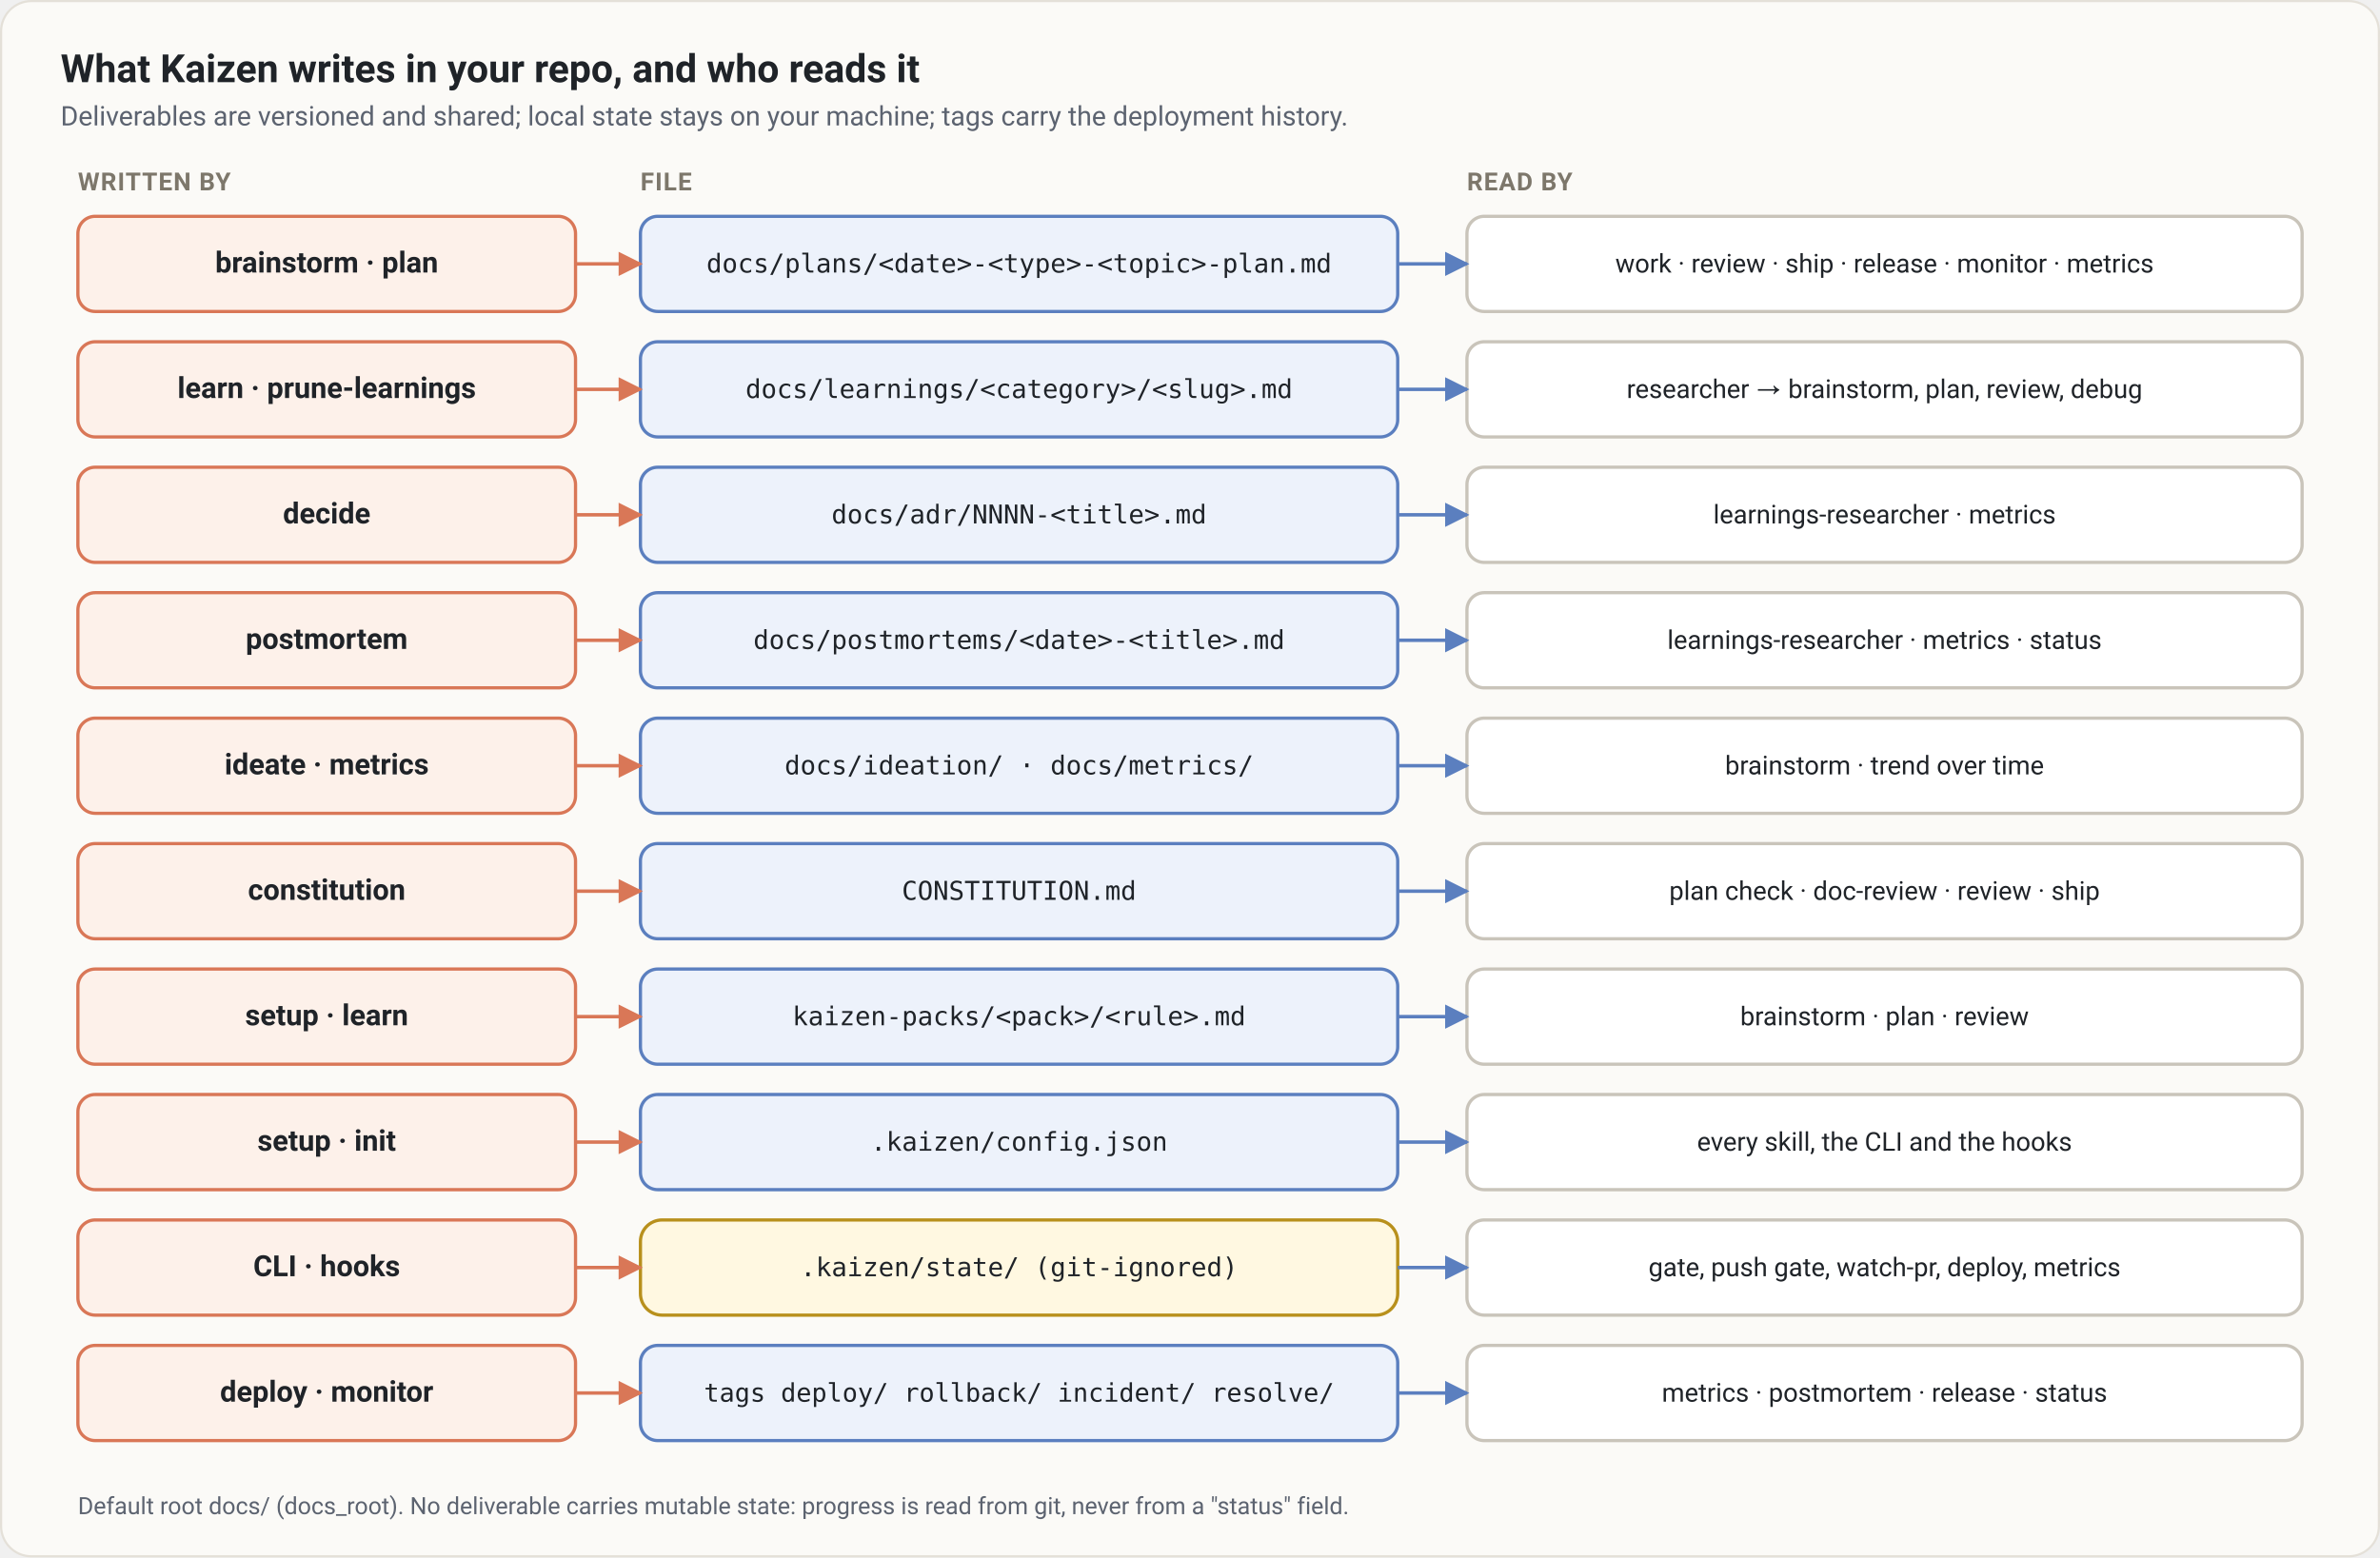
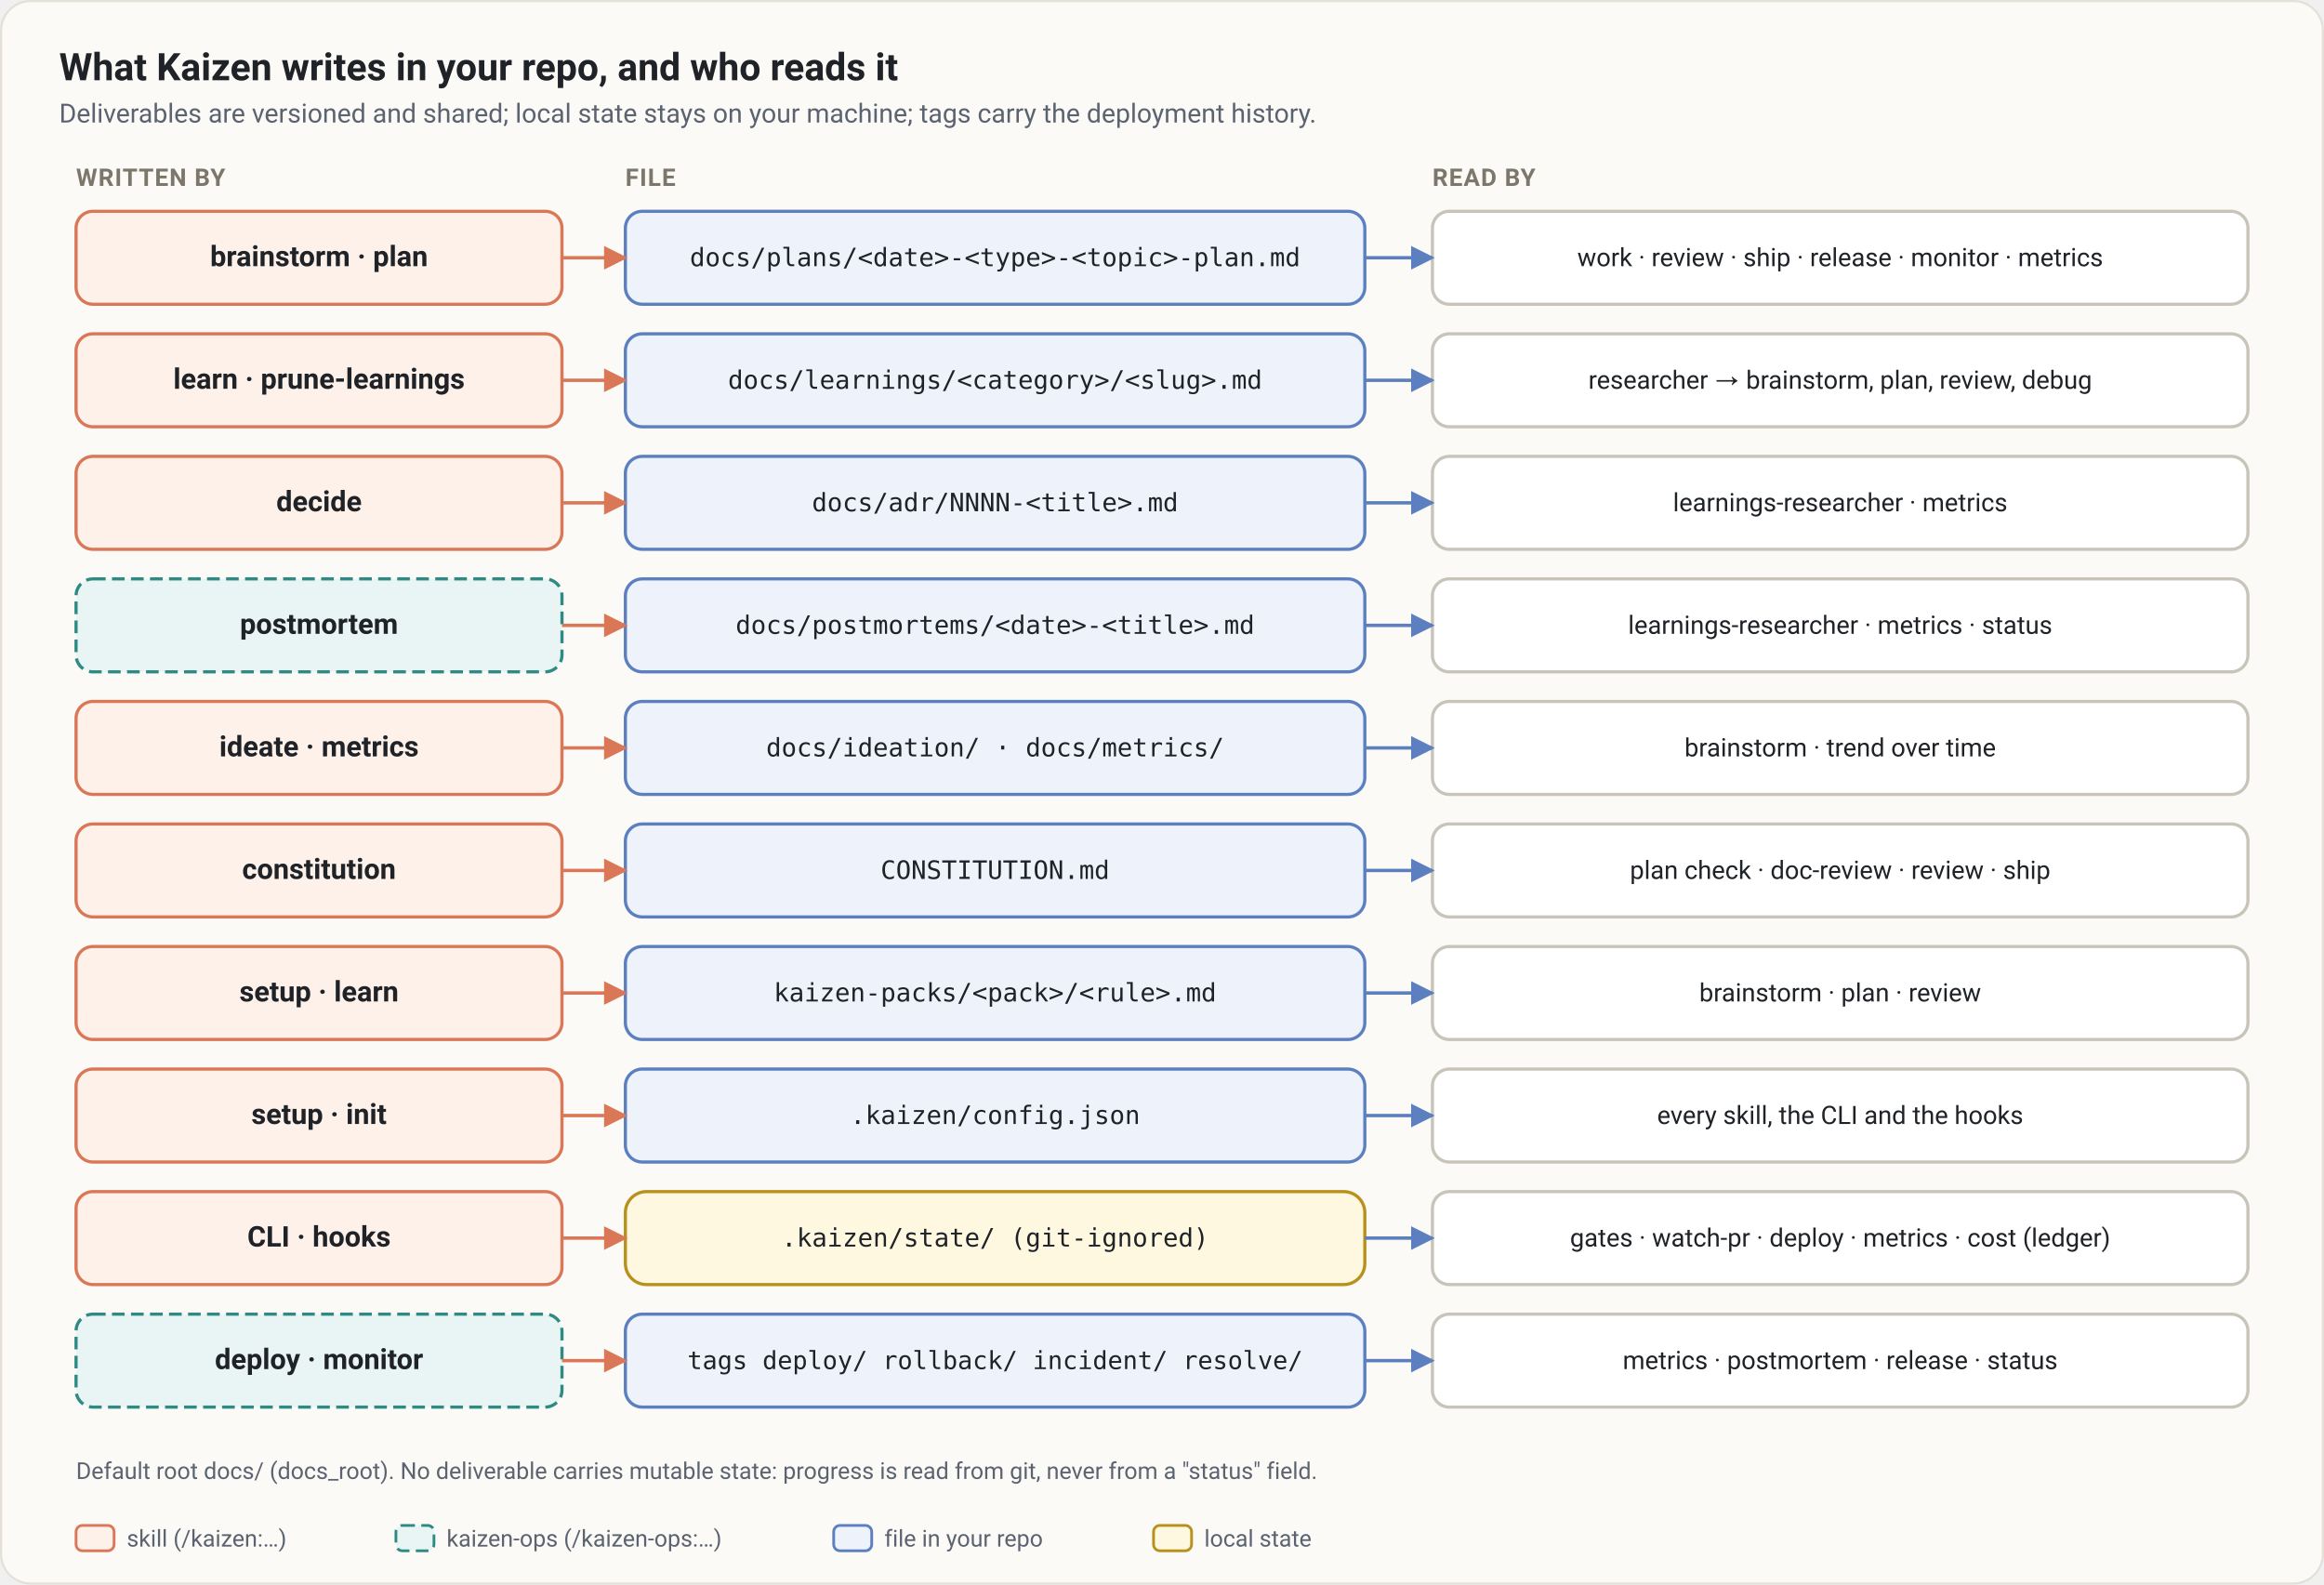
- <svg xmlns="http://www.w3.org/2000/svg" width="1100" height="720" viewBox="0 0 1100 720" role="img" aria-labelledby="t d">
+ <svg xmlns="http://www.w3.org/2000/svg" width="1100" height="750" viewBox="0 0 1100 750" role="img" aria-labelledby="t d">
  <style>
  .bg { fill: #fbfaf7; stroke: #e4e0d8; }
  text { font-family: ui-sans-serif, system-ui, -apple-system, "Segoe UI", Roboto, Helvetica, Arial, sans-serif; fill: #1f2328; }
  .title { font-size: 18px; font-weight: 700; }
  .desc { font-size: 12.5px; fill: #5c6370; }
  .label { font-size: 13.5px; font-weight: 600; }
  .t12 { font-size: 12px; }
  .sub { font-size: 11.5px; fill: #5c6370; }
  .small { font-size: 11px; fill: #5c6370; }
  .edge { font-size: 11px; fill: #5c6370; }
  .mono { font-family: ui-monospace, SFMono-Regular, Menlo, Consolas, monospace; }
  .skill { fill: #fdf1ea; stroke: #d97757; }
+   .ops { fill: #e8f5f4; stroke: #2e8a83; stroke-dasharray: 6 3; }
  .artifact { fill: #edf2fb; stroke: #5b7fbf; }
  .gate { fill: #fdeeee; stroke: #c94a4a; }
  .agent { fill: #ecf6ef; stroke: #3f8f5a; }
  .outside { fill: #f3f0fa; stroke: #7a5fc0; }
  .state { fill: #fff8e1; stroke: #b8901c; }
  .plain { fill: #ffffff; stroke: #c9c4ba; }
  .region { fill: none; stroke: #b9b3a6; stroke-dasharray: 5 4; }
  .regionlabel { font-size: 11.5px; font-weight: 600; fill: #7d776b; letter-spacing: .04em; }
  .band { fill: #fff4dd; stroke: #d6a645; }
  .line { fill: none; stroke: #6e7681; stroke-width: 1.6; }
  .line.accent { stroke: #d97757; }
  .line.bad { stroke: #c94a4a; }
  .line.ok { stroke: #3f8f5a; }
  .line.blue { stroke: #5b7fbf; }
  .dashed { stroke-dasharray: 6 4; }
  .head { fill: #6e7681; }
  .head.accent { fill: #d97757; }
  .head.bad { fill: #c94a4a; }
  .head.ok { fill: #3f8f5a; }
  .head.blue { fill: #5b7fbf; }
  .pill { fill: #ffffff; stroke: none; }
  @media (prefers-color-scheme: dark) {
    .bg { fill: #161b22; stroke: #30363d; }
    text { fill: #e6edf3; }
    .desc, .sub, .small, .edge { fill: #9aa4b0; }
    .skill { fill: #3a2419; stroke: #e08b6c; }
+     .ops { fill: #15302e; stroke: #4fb8ae; }
    .artifact { fill: #1b2638; stroke: #7c9fd8; }
    .gate { fill: #3a1d1f; stroke: #e06c6c; }
    .agent { fill: #18301f; stroke: #5fb07a; }
    .outside { fill: #271f3d; stroke: #a08ae0; }
    .state { fill: #33290f; stroke: #d6b043; }
    .plain { fill: #1f2630; stroke: #4a525d; }
    .region { stroke: #5a6270; }
    .regionlabel { fill: #a39d90; }
    .band { fill: #33290f; stroke: #c99a3b; }
    .line { stroke: #9aa4b0; }
    .line.accent { stroke: #e08b6c; }
    .line.bad { stroke: #e06c6c; }
    .line.ok { stroke: #5fb07a; }
    .line.blue { stroke: #7c9fd8; }
    .head { fill: #9aa4b0; }
    .head.accent { fill: #e08b6c; }
    .head.bad { fill: #e06c6c; }
    .head.ok { fill: #5fb07a; }
    .head.blue { fill: #7c9fd8; }
    .pill { fill: #161b22; }
  }
</style>
  <defs>
    <marker id="h-default" viewBox="0 0 10 10" refX="9" refY="5" markerWidth="7" markerHeight="7" orient="auto-start-reverse">
      <path class="head" d="M0,0 L10,5 L0,10 z" />
    </marker>
    <marker id="s-default" viewBox="0 0 10 10" refX="9" refY="5" markerWidth="7" markerHeight="7" orient="auto-start-reverse">
      <path class="head" d="M0,0 L10,5 L0,10 z" />
    </marker>
    <marker id="h-accent" viewBox="0 0 10 10" refX="9" refY="5" markerWidth="7" markerHeight="7" orient="auto-start-reverse">
      <path class="head accent" d="M0,0 L10,5 L0,10 z" />
    </marker>
    <marker id="s-accent" viewBox="0 0 10 10" refX="9" refY="5" markerWidth="7" markerHeight="7" orient="auto-start-reverse">
      <path class="head accent" d="M0,0 L10,5 L0,10 z" />
    </marker>
    <marker id="h-bad" viewBox="0 0 10 10" refX="9" refY="5" markerWidth="7" markerHeight="7" orient="auto-start-reverse">
      <path class="head bad" d="M0,0 L10,5 L0,10 z" />
    </marker>
    <marker id="s-bad" viewBox="0 0 10 10" refX="9" refY="5" markerWidth="7" markerHeight="7" orient="auto-start-reverse">
      <path class="head bad" d="M0,0 L10,5 L0,10 z" />
    </marker>
    <marker id="h-ok" viewBox="0 0 10 10" refX="9" refY="5" markerWidth="7" markerHeight="7" orient="auto-start-reverse">
      <path class="head ok" d="M0,0 L10,5 L0,10 z" />
    </marker>
    <marker id="s-ok" viewBox="0 0 10 10" refX="9" refY="5" markerWidth="7" markerHeight="7" orient="auto-start-reverse">
      <path class="head ok" d="M0,0 L10,5 L0,10 z" />
    </marker>
    <marker id="h-blue" viewBox="0 0 10 10" refX="9" refY="5" markerWidth="7" markerHeight="7" orient="auto-start-reverse">
      <path class="head blue" d="M0,0 L10,5 L0,10 z" />
    </marker>
    <marker id="s-blue" viewBox="0 0 10 10" refX="9" refY="5" markerWidth="7" markerHeight="7" orient="auto-start-reverse">
      <path class="head blue" d="M0,0 L10,5 L0,10 z" />
    </marker>
  </defs>
-   <rect class="bg" x="0.5" y="0.5" width="1099" height="719" rx="14" />
+   <rect class="bg" x="0.5" y="0.5" width="1099" height="749" rx="14" />
  <text class="title" x="28" y="38">What Kaizen writes in your repo, and who reads it</text>
  <text class="desc" x="28" y="58">Deliverables are versioned and shared; local state stays on your machine; tags carry the deployment history.</text>
  <text class="regionlabel" x="36" y="88" text-anchor="start">WRITTEN BY</text>
  <text class="regionlabel" x="296" y="88" text-anchor="start">FILE</text>
  <text class="regionlabel" x="678" y="88" text-anchor="start">READ BY</text>
  <rect class="skill" x="36" y="100" width="230" height="44" rx="8" stroke-width="1.5" />
  <text class="label" x="151" y="126" text-anchor="middle">brainstorm · plan</text>
  <rect class="artifact" x="296" y="100" width="350" height="44" rx="8" stroke-width="1.5" />
  <text class="t12 mono" x="471" y="126" text-anchor="middle">docs/plans/&lt;date&gt;-&lt;type&gt;-&lt;topic&gt;-plan.md</text>
  <rect class="plain" x="678" y="100" width="386" height="44" rx="8" stroke-width="1.5" />
  <text class="t12" x="871" y="126" text-anchor="middle">work · review · ship · release · monitor · metrics</text>
  <path class="line accent" d="M266,122 L296,122" marker-end="url(#h-accent)" />
  <path class="line blue" d="M646,122 L678,122" marker-end="url(#h-blue)" />
  <rect class="skill" x="36" y="158" width="230" height="44" rx="8" stroke-width="1.5" />
  <text class="label" x="151" y="184" text-anchor="middle">learn · prune-learnings</text>
  <rect class="artifact" x="296" y="158" width="350" height="44" rx="8" stroke-width="1.5" />
  <text class="t12 mono" x="471" y="184" text-anchor="middle">docs/learnings/&lt;category&gt;/&lt;slug&gt;.md</text>
  <rect class="plain" x="678" y="158" width="386" height="44" rx="8" stroke-width="1.5" />
  <text class="t12" x="871" y="184" text-anchor="middle">researcher → brainstorm, plan, review, debug</text>
  <path class="line accent" d="M266,180 L296,180" marker-end="url(#h-accent)" />
  <path class="line blue" d="M646,180 L678,180" marker-end="url(#h-blue)" />
  <rect class="skill" x="36" y="216" width="230" height="44" rx="8" stroke-width="1.5" />
  <text class="label" x="151" y="242" text-anchor="middle">decide</text>
  <rect class="artifact" x="296" y="216" width="350" height="44" rx="8" stroke-width="1.5" />
  <text class="t12 mono" x="471" y="242" text-anchor="middle">docs/adr/NNNN-&lt;title&gt;.md</text>
  <rect class="plain" x="678" y="216" width="386" height="44" rx="8" stroke-width="1.5" />
  <text class="t12" x="871" y="242" text-anchor="middle">learnings-researcher · metrics</text>
  <path class="line accent" d="M266,238 L296,238" marker-end="url(#h-accent)" />
  <path class="line blue" d="M646,238 L678,238" marker-end="url(#h-blue)" />
-   <rect class="skill" x="36" y="274" width="230" height="44" rx="8" stroke-width="1.5" />
+   <rect class="ops" x="36" y="274" width="230" height="44" rx="8" stroke-width="1.5" />
  <text class="label" x="151" y="300" text-anchor="middle">postmortem</text>
  <rect class="artifact" x="296" y="274" width="350" height="44" rx="8" stroke-width="1.5" />
  <text class="t12 mono" x="471" y="300" text-anchor="middle">docs/postmortems/&lt;date&gt;-&lt;title&gt;.md</text>
  <rect class="plain" x="678" y="274" width="386" height="44" rx="8" stroke-width="1.5" />
  <text class="t12" x="871" y="300" text-anchor="middle">learnings-researcher · metrics · status</text>
  <path class="line accent" d="M266,296 L296,296" marker-end="url(#h-accent)" />
  <path class="line blue" d="M646,296 L678,296" marker-end="url(#h-blue)" />
  <rect class="skill" x="36" y="332" width="230" height="44" rx="8" stroke-width="1.5" />
  <text class="label" x="151" y="358" text-anchor="middle">ideate · metrics</text>
  <rect class="artifact" x="296" y="332" width="350" height="44" rx="8" stroke-width="1.5" />
  <text class="t12 mono" x="471" y="358" text-anchor="middle">docs/ideation/ · docs/metrics/</text>
  <rect class="plain" x="678" y="332" width="386" height="44" rx="8" stroke-width="1.5" />
  <text class="t12" x="871" y="358" text-anchor="middle">brainstorm · trend over time</text>
  <path class="line accent" d="M266,354 L296,354" marker-end="url(#h-accent)" />
  <path class="line blue" d="M646,354 L678,354" marker-end="url(#h-blue)" />
  <rect class="skill" x="36" y="390" width="230" height="44" rx="8" stroke-width="1.5" />
  <text class="label" x="151" y="416" text-anchor="middle">constitution</text>
  <rect class="artifact" x="296" y="390" width="350" height="44" rx="8" stroke-width="1.5" />
  <text class="t12 mono" x="471" y="416" text-anchor="middle">CONSTITUTION.md</text>
  <rect class="plain" x="678" y="390" width="386" height="44" rx="8" stroke-width="1.5" />
  <text class="t12" x="871" y="416" text-anchor="middle">plan check · doc-review · review · ship</text>
  <path class="line accent" d="M266,412 L296,412" marker-end="url(#h-accent)" />
  <path class="line blue" d="M646,412 L678,412" marker-end="url(#h-blue)" />
  <rect class="skill" x="36" y="448" width="230" height="44" rx="8" stroke-width="1.5" />
  <text class="label" x="151" y="474" text-anchor="middle">setup · learn</text>
  <rect class="artifact" x="296" y="448" width="350" height="44" rx="8" stroke-width="1.5" />
  <text class="t12 mono" x="471" y="474" text-anchor="middle">kaizen-packs/&lt;pack&gt;/&lt;rule&gt;.md</text>
  <rect class="plain" x="678" y="448" width="386" height="44" rx="8" stroke-width="1.5" />
  <text class="t12" x="871" y="474" text-anchor="middle">brainstorm · plan · review</text>
  <path class="line accent" d="M266,470 L296,470" marker-end="url(#h-accent)" />
  <path class="line blue" d="M646,470 L678,470" marker-end="url(#h-blue)" />
  <rect class="skill" x="36" y="506" width="230" height="44" rx="8" stroke-width="1.5" />
  <text class="label" x="151" y="532" text-anchor="middle">setup · init</text>
  <rect class="artifact" x="296" y="506" width="350" height="44" rx="8" stroke-width="1.5" />
  <text class="t12 mono" x="471" y="532" text-anchor="middle">.kaizen/config.json</text>
  <rect class="plain" x="678" y="506" width="386" height="44" rx="8" stroke-width="1.5" />
  <text class="t12" x="871" y="532" text-anchor="middle">every skill, the CLI and the hooks</text>
  <path class="line accent" d="M266,528 L296,528" marker-end="url(#h-accent)" />
  <path class="line blue" d="M646,528 L678,528" marker-end="url(#h-blue)" />
  <rect class="skill" x="36" y="564" width="230" height="44" rx="8" stroke-width="1.5" />
  <text class="label" x="151" y="590" text-anchor="middle">CLI · hooks</text>
  <rect class="state" x="296" y="564" width="350" height="44" rx="10" stroke-width="1.5" />
  <text class="t12 mono" x="471" y="590" text-anchor="middle">.kaizen/state/ (git-ignored)</text>
  <rect class="plain" x="678" y="564" width="386" height="44" rx="8" stroke-width="1.5" />
-   <text class="t12" x="871" y="590" text-anchor="middle">gate, push gate, watch-pr, deploy, metrics</text>
+   <text class="t12" x="871" y="590" text-anchor="middle">gates · watch-pr · deploy · metrics · cost (ledger)</text>
  <path class="line accent" d="M266,586 L296,586" marker-end="url(#h-accent)" />
  <path class="line blue" d="M646,586 L678,586" marker-end="url(#h-blue)" />
-   <rect class="skill" x="36" y="622" width="230" height="44" rx="8" stroke-width="1.5" />
+   <rect class="ops" x="36" y="622" width="230" height="44" rx="8" stroke-width="1.5" />
  <text class="label" x="151" y="648" text-anchor="middle">deploy · monitor</text>
  <rect class="artifact" x="296" y="622" width="350" height="44" rx="8" stroke-width="1.5" />
  <text class="t12 mono" x="471" y="648" text-anchor="middle" style="font-size:11.8px">tags deploy/ rollback/ incident/ resolve/</text>
  <rect class="plain" x="678" y="622" width="386" height="44" rx="8" stroke-width="1.5" />
  <text class="t12" x="871" y="648" text-anchor="middle">metrics · postmortem · release · status</text>
  <path class="line accent" d="M266,644 L296,644" marker-end="url(#h-accent)" />
  <path class="line blue" d="M646,644 L678,644" marker-end="url(#h-blue)" />
  <text class="small" x="36" y="700" text-anchor="start">Default root docs/ (docs_root). No deliverable carries mutable state: progress is read from git, never from a "status" field.</text>
+   <rect class="skill" x="36" y="722" width="18" height="12" rx="3" stroke-width="1.3" />
+   <text class="small" x="60" y="732">skill (/kaizen:…)</text>
+   <rect class="ops" x="187.4" y="722" width="18" height="12" rx="3" stroke-width="1.3" />
+   <text class="small" x="211.4" y="732">kaizen-ops (/kaizen-ops:…)</text>
+   <rect class="artifact" x="394.6" y="722" width="18" height="12" rx="3" stroke-width="1.3" />
+   <text class="small" x="418.6" y="732">file in your repo</text>
+   <rect class="state" x="546" y="722" width="18" height="12" rx="3" stroke-width="1.3" />
+   <text class="small" x="570" y="732">local state</text>
</svg>
